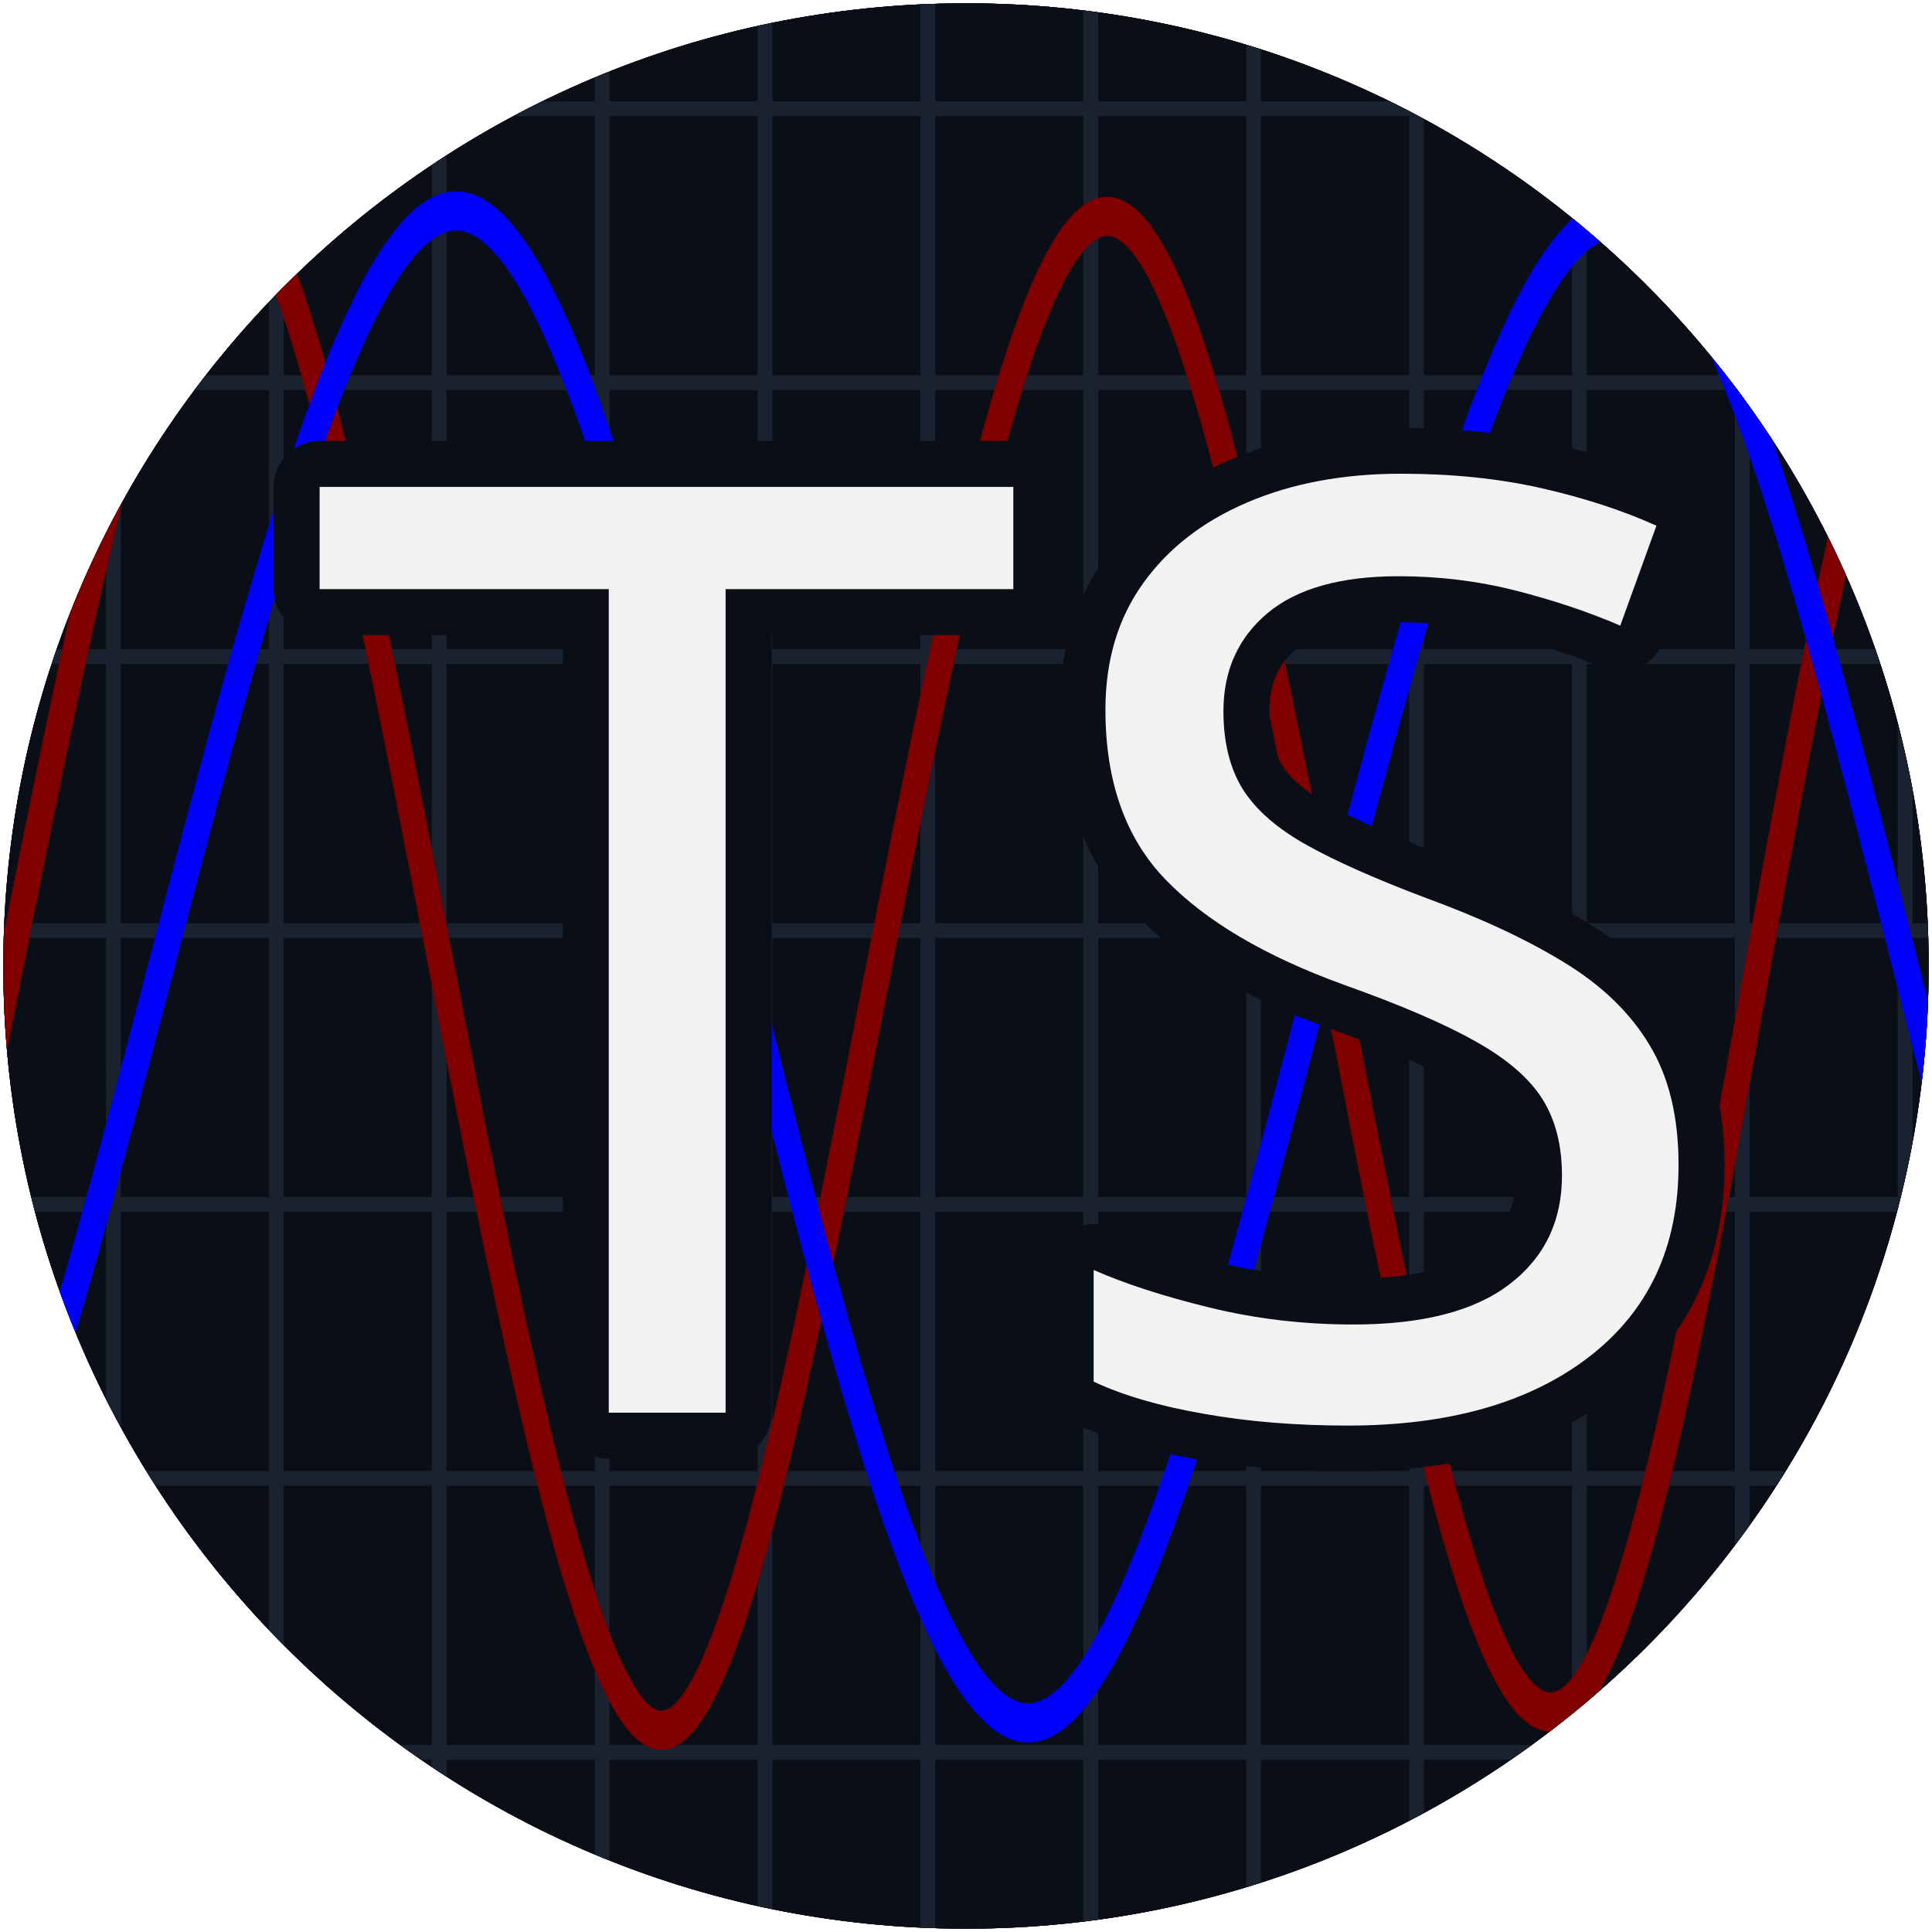
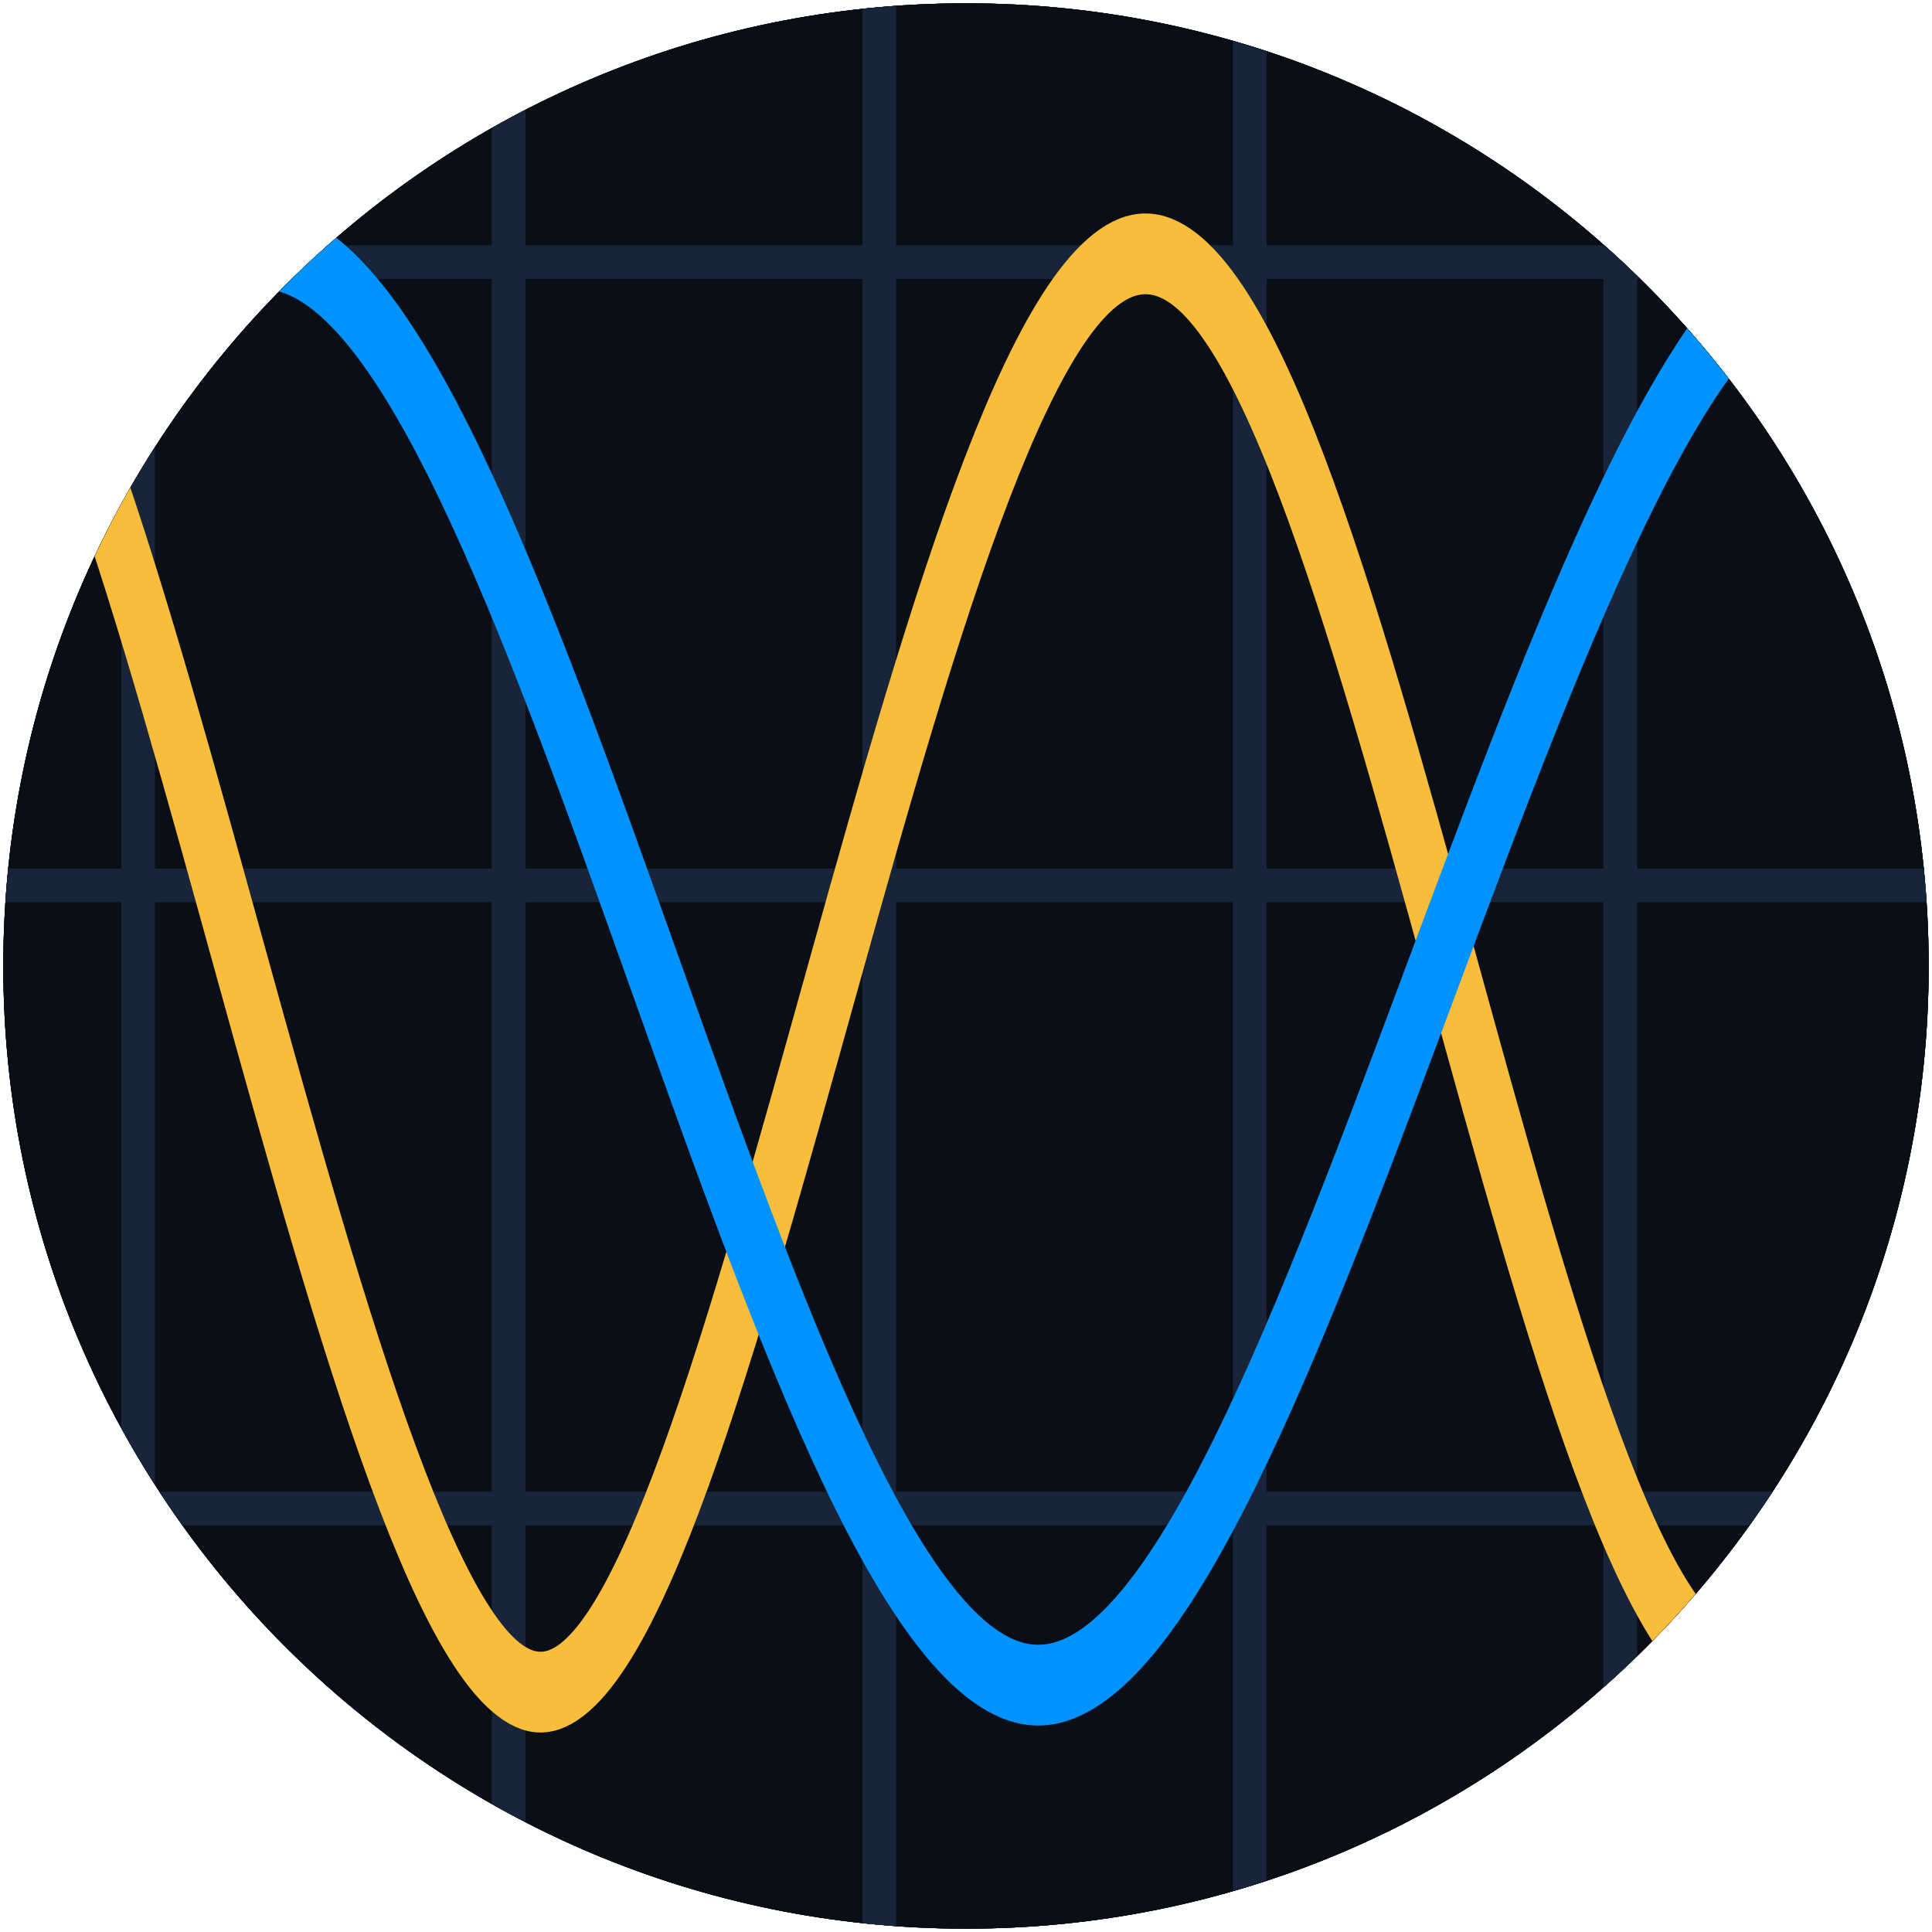
<svg xmlns="http://www.w3.org/2000/svg" width="135.467mm" height="135.467mm" viewBox="0 0 135.467 135.467" version="1.1" id="svg1" xml:space="preserve">
  <defs id="defs1">
-     <clipPath clipPathUnits="userSpaceOnUse" id="clipPath352">
-       <circle style="opacity:1;fill:#0a0e17;fill-opacity:1;stroke:#b3b3b3;stroke-width:5;stroke-linecap:round;stroke-linejoin:round;stroke-dasharray:none;stroke-opacity:1;paint-order:stroke markers fill" id="circle352" cx="67.733" cy="67.733" r="65.013" />
+     <clipPath clipPathUnits="userSpaceOnUse" id="clipPath384">
+       <ellipse style="fill:#0a0e17;fill-opacity:1;stroke:#b3b3b3;stroke-width:4.711;stroke-linecap:round;stroke-linejoin:round;stroke-dasharray:none;stroke-opacity:1;paint-order:stroke markers fill" id="circle385" cx="88.151" cy="82.225" rx="76.365" ry="49.132" />
    </clipPath>
-     <clipPath clipPathUnits="userSpaceOnUse" id="clipPath353">
-       <ellipse style="opacity:1;fill:#0a0e17;fill-opacity:1;stroke:#b3b3b3;stroke-width:4.711;stroke-linecap:round;stroke-linejoin:round;stroke-dasharray:none;stroke-opacity:1;paint-order:stroke markers fill" id="circle353" cx="88.151" cy="82.225" rx="76.365" ry="49.132" />
+     <clipPath clipPathUnits="userSpaceOnUse" id="clipPath385">
+       <circle style="fill:#0a0e17;fill-opacity:1;stroke:#b3b3b3;stroke-width:2.198;stroke-linecap:round;stroke-linejoin:round;stroke-dasharray:none;stroke-opacity:1;paint-order:stroke markers fill" id="circle386" cx="67.733" cy="67.733" r="28.577" />
    </clipPath>
-     <clipPath clipPathUnits="userSpaceOnUse" id="clipPath354">
-       <circle style="opacity:1;fill:#0a0e17;fill-opacity:1;stroke:#b3b3b3;stroke-width:5;stroke-linecap:round;stroke-linejoin:round;stroke-dasharray:none;stroke-opacity:1;paint-order:stroke markers fill" id="circle354" cx="67.733" cy="67.733" r="65.013" />
+     <clipPath clipPathUnits="userSpaceOnUse" id="clipPath386">
+       <circle style="fill:#0a0e17;fill-opacity:1;stroke:#b3b3b3;stroke-width:5;stroke-linecap:round;stroke-linejoin:round;stroke-dasharray:none;stroke-opacity:1;paint-order:stroke markers fill" id="circle387" cx="67.733" cy="67.733" r="65.013" />
    </clipPath>
-     <clipPath clipPathUnits="userSpaceOnUse" id="clipPath355">
-       <circle style="opacity:1;fill:#0a0e17;fill-opacity:1;stroke:#b3b3b3;stroke-width:5;stroke-linecap:round;stroke-linejoin:round;stroke-dasharray:none;stroke-opacity:1;paint-order:stroke markers fill" id="circle355" cx="67.733" cy="67.733" r="65.013" />
+     <clipPath clipPathUnits="userSpaceOnUse" id="clipPath387">
+       <circle style="fill:#0a0e17;fill-opacity:1;stroke:#b3b3b3;stroke-width:5;stroke-linecap:round;stroke-linejoin:round;stroke-dasharray:none;stroke-opacity:1;paint-order:stroke markers fill" id="circle388" cx="67.733" cy="67.733" r="65.013" />
    </clipPath>
-     <clipPath clipPathUnits="userSpaceOnUse" id="clipPath356">
-       <circle style="opacity:1;fill:#0a0e17;fill-opacity:1;stroke:#b3b3b3;stroke-width:5;stroke-linecap:round;stroke-linejoin:round;stroke-dasharray:none;stroke-opacity:1;paint-order:stroke markers fill" id="circle356" cx="67.733" cy="67.733" r="65.013" />
+     <clipPath clipPathUnits="userSpaceOnUse" id="clipPath388">
+       <circle style="fill:#0a0e17;fill-opacity:1;stroke:#b3b3b3;stroke-width:5;stroke-linecap:round;stroke-linejoin:round;stroke-dasharray:none;stroke-opacity:1;paint-order:stroke markers fill" id="circle389" cx="67.733" cy="67.733" r="65.013" />
    </clipPath>
-     <clipPath clipPathUnits="userSpaceOnUse" id="clipPath357">
-       <circle style="opacity:1;fill:#0a0e17;fill-opacity:1;stroke:#b3b3b3;stroke-width:5;stroke-linecap:round;stroke-linejoin:round;stroke-dasharray:none;stroke-opacity:1;paint-order:stroke markers fill" id="circle357" cx="67.733" cy="67.733" r="65.013" />
-     </clipPath>
-     <clipPath clipPathUnits="userSpaceOnUse" id="clipPath358">
-       <circle style="opacity:1;fill:#0a0e17;fill-opacity:1;stroke:#b3b3b3;stroke-width:5;stroke-linecap:round;stroke-linejoin:round;stroke-dasharray:none;stroke-opacity:1;paint-order:stroke markers fill" id="circle358" cx="67.733" cy="67.733" r="65.013" />
+     <clipPath clipPathUnits="userSpaceOnUse" id="clipPath389">
+       <circle style="fill:#0a0e17;fill-opacity:1;stroke:#b3b3b3;stroke-width:5;stroke-linecap:round;stroke-linejoin:round;stroke-dasharray:none;stroke-opacity:1;paint-order:stroke markers fill" id="circle390" cx="67.733" cy="67.733" r="65.013" />
    </clipPath>
  </defs>
  <g id="layer1">
    <g id="g358" transform="matrix(1.038254,0,0,1.038254,-2.591091,-2.591084)">
-       <circle style="opacity:1;fill:#f2f2f2;fill-opacity:1;stroke:#f2f2f2;stroke-width:1.953;stroke-linecap:round;stroke-linejoin:round;stroke-dasharray:none;stroke-dashoffset:0;stroke-opacity:1;paint-order:markers fill stroke" id="path339" cx="67.733" cy="67.733" r="66.524" clip-path="url(#clipPath358)" />
-       <circle style="opacity:1;fill:#0a0e17;fill-opacity:1;stroke:#b3b3b3;stroke-width:5;stroke-linecap:round;stroke-linejoin:round;stroke-dasharray:none;stroke-opacity:1;paint-order:stroke markers fill" id="path13" cx="67.733" cy="67.733" r="65.013" clip-path="url(#clipPath357)" />
-       <circle style="opacity:1;fill:#0a0e17;fill-opacity:1;stroke:#b3b3b3;stroke-width:5;stroke-linecap:round;stroke-linejoin:round;stroke-dasharray:none;stroke-opacity:1;paint-order:stroke markers fill" id="circle339" cx="67.733" cy="67.733" r="65.013" clip-path="url(#clipPath356)" />
-       <circle style="opacity:1;fill:#0a0e17;fill-opacity:1;stroke:#0a0e17;stroke-width:5;stroke-linecap:round;stroke-linejoin:round;stroke-dasharray:none;stroke-opacity:1;paint-order:stroke markers fill" id="circle338" cx="67.733" cy="67.733" r="65.013" clip-path="url(#clipPath354)" />
-       <g id="g276" clip-path="url(#clipPath355)">
-         <path style="opacity:1;fill:none;fill-opacity:1;stroke:#1a212f;stroke-width:1;stroke-linecap:round;stroke-linejoin:round;stroke-dasharray:none;stroke-dashoffset:0;stroke-opacity:1;paint-order:fill markers stroke" d="M -0.842,144.06 V -8.194" id="path17" />
-         <path style="fill:none;fill-opacity:1;stroke:#1a212f;stroke-width:1;stroke-linecap:round;stroke-linejoin:round;stroke-dasharray:none;stroke-dashoffset:0;stroke-opacity:1;paint-order:fill markers stroke" d="M 10.158,144.06 V -8.194" id="use154" />
-         <path style="fill:none;fill-opacity:1;stroke:#1a212f;stroke-width:1;stroke-linecap:round;stroke-linejoin:round;stroke-dasharray:none;stroke-dashoffset:0;stroke-opacity:1;paint-order:fill markers stroke" d="M 21.158,144.06 V -8.194" id="use155" />
-         <path style="fill:none;fill-opacity:1;stroke:#1a212f;stroke-width:1;stroke-linecap:round;stroke-linejoin:round;stroke-dasharray:none;stroke-dashoffset:0;stroke-opacity:1;paint-order:fill markers stroke" d="M 32.158,144.06 V -8.194" id="use156" />
-         <path style="fill:none;fill-opacity:1;stroke:#1a212f;stroke-width:1;stroke-linecap:round;stroke-linejoin:round;stroke-dasharray:none;stroke-dashoffset:0;stroke-opacity:1;paint-order:fill markers stroke" d="M 43.158,144.06 V -8.194" id="use157" />
-         <path style="fill:none;fill-opacity:1;stroke:#1a212f;stroke-width:1;stroke-linecap:round;stroke-linejoin:round;stroke-dasharray:none;stroke-dashoffset:0;stroke-opacity:1;paint-order:fill markers stroke" d="M 54.158,144.06 V -8.194" id="use158" />
-         <path style="fill:none;fill-opacity:1;stroke:#1a212f;stroke-width:1;stroke-linecap:round;stroke-linejoin:round;stroke-dasharray:none;stroke-dashoffset:0;stroke-opacity:1;paint-order:fill markers stroke" d="M 65.158,144.06 V -8.194" id="use159" />
-         <path style="fill:none;fill-opacity:1;stroke:#1a212f;stroke-width:1;stroke-linecap:round;stroke-linejoin:round;stroke-dasharray:none;stroke-dashoffset:0;stroke-opacity:1;paint-order:fill markers stroke" d="M 76.158,144.06 V -8.194" id="use160" />
-         <path style="fill:none;fill-opacity:1;stroke:#1a212f;stroke-width:1;stroke-linecap:round;stroke-linejoin:round;stroke-dasharray:none;stroke-dashoffset:0;stroke-opacity:1;paint-order:fill markers stroke" d="M 87.158,144.06 V -8.194" id="use161" />
-         <path style="fill:none;fill-opacity:1;stroke:#1a212f;stroke-width:1;stroke-linecap:round;stroke-linejoin:round;stroke-dasharray:none;stroke-dashoffset:0;stroke-opacity:1;paint-order:fill markers stroke" d="M 98.158,144.06 V -8.194" id="use162" />
-         <path style="fill:none;fill-opacity:1;stroke:#1a212f;stroke-width:1;stroke-linecap:round;stroke-linejoin:round;stroke-dasharray:none;stroke-dashoffset:0;stroke-opacity:1;paint-order:fill markers stroke" d="M 109.158,144.06 V -8.194" id="use163" />
-         <path style="fill:none;fill-opacity:1;stroke:#1a212f;stroke-width:1;stroke-linecap:round;stroke-linejoin:round;stroke-dasharray:none;stroke-dashoffset:0;stroke-opacity:1;paint-order:fill markers stroke" d="M 120.158,144.06 V -8.194" id="use164" />
-         <path style="fill:none;fill-opacity:1;stroke:#1a212f;stroke-width:1;stroke-linecap:round;stroke-linejoin:round;stroke-dasharray:none;stroke-dashoffset:0;stroke-opacity:1;paint-order:fill markers stroke" d="M 131.158,144.06 V -8.194" id="use165" />
-         <path style="fill:none;fill-opacity:1;stroke:#1a212f;stroke-width:1;stroke-linecap:round;stroke-linejoin:round;stroke-dasharray:none;stroke-dashoffset:0;stroke-opacity:1;paint-order:fill markers stroke" d="M -13.246,9.838 H 158.75" id="use269" />
-         <path style="fill:none;fill-opacity:1;stroke:#1a212f;stroke-width:1;stroke-linecap:round;stroke-linejoin:round;stroke-dasharray:none;stroke-dashoffset:0;stroke-opacity:1;paint-order:fill markers stroke" d="M -13.246,28.338 H 158.75" id="use270" />
-         <path style="fill:none;fill-opacity:1;stroke:#1a212f;stroke-width:1;stroke-linecap:round;stroke-linejoin:round;stroke-dasharray:none;stroke-dashoffset:0;stroke-opacity:1;paint-order:fill markers stroke" d="M -13.246,46.838 H 158.75" id="use271" />
-         <path style="fill:none;fill-opacity:1;stroke:#1a212f;stroke-width:1;stroke-linecap:round;stroke-linejoin:round;stroke-dasharray:none;stroke-dashoffset:0;stroke-opacity:1;paint-order:fill markers stroke" d="M -13.246,65.338 H 158.75" id="use272" />
-         <path style="fill:none;fill-opacity:1;stroke:#1a212f;stroke-width:1;stroke-linecap:round;stroke-linejoin:round;stroke-dasharray:none;stroke-dashoffset:0;stroke-opacity:1;paint-order:fill markers stroke" d="M -13.246,83.838 H 158.75" id="use273" />
-         <path style="fill:none;fill-opacity:1;stroke:#1a212f;stroke-width:1;stroke-linecap:round;stroke-linejoin:round;stroke-dasharray:none;stroke-dashoffset:0;stroke-opacity:1;paint-order:fill markers stroke" d="M -13.246,102.338 H 158.75" id="use274" />
-         <path style="fill:none;fill-opacity:1;stroke:#1a212f;stroke-width:1;stroke-linecap:round;stroke-linejoin:round;stroke-dasharray:none;stroke-dashoffset:0;stroke-opacity:1;paint-order:fill markers stroke" d="M -13.246,120.838 H 158.75" id="use275" />
-         <path style="fill:none;fill-opacity:1;stroke:#1a212f;stroke-width:1;stroke-linecap:round;stroke-linejoin:round;stroke-dasharray:none;stroke-dashoffset:0;stroke-opacity:1;paint-order:fill markers stroke" d="M -13.246,139.338 H 158.75" id="use276" />
+       <circle style="opacity:1;fill:#f2f2f2;fill-opacity:1;stroke:#f2f2f2;stroke-width:1.953;stroke-linecap:round;stroke-linejoin:round;stroke-dasharray:none;stroke-dashoffset:0;stroke-opacity:1;paint-order:markers fill stroke" id="path339" cx="67.733" cy="67.733" r="66.524" clip-path="url(#clipPath389)" />
+       <circle style="opacity:1;fill:#0a0e17;fill-opacity:1;stroke:#b3b3b3;stroke-width:5;stroke-linecap:round;stroke-linejoin:round;stroke-dasharray:none;stroke-opacity:1;paint-order:stroke markers fill" id="path13" cx="67.733" cy="67.733" r="65.013" clip-path="url(#clipPath388)" />
+       <circle style="opacity:1;fill:#0a0e17;fill-opacity:1;stroke:#b3b3b3;stroke-width:5;stroke-linecap:round;stroke-linejoin:round;stroke-dasharray:none;stroke-opacity:1;paint-order:stroke markers fill" id="circle339" cx="67.733" cy="67.733" r="65.013" clip-path="url(#clipPath387)" />
+       <circle style="opacity:1;fill:#0a0e17;fill-opacity:1;stroke:#0a0e17;stroke-width:5;stroke-linecap:round;stroke-linejoin:round;stroke-dasharray:none;stroke-opacity:1;paint-order:stroke markers fill" id="circle338" cx="67.733" cy="67.733" r="65.013" clip-path="url(#clipPath386)" />
+       <g id="g276" clip-path="url(#clipPath385)" transform="matrix(2.274975,0,0,2.274975,-86.3585,-86.35828)" style="stroke:#172439;stroke-opacity:1">
+         <path style="opacity:1;fill:none;fill-opacity:1;stroke:#172439;stroke-width:1;stroke-linecap:round;stroke-linejoin:round;stroke-dasharray:none;stroke-dashoffset:0;stroke-opacity:1;paint-order:fill markers stroke" d="M -0.842,144.06 V -8.194" id="path17" />
+         <path style="fill:none;fill-opacity:1;stroke:#172439;stroke-width:1;stroke-linecap:round;stroke-linejoin:round;stroke-dasharray:none;stroke-dashoffset:0;stroke-opacity:1;paint-order:fill markers stroke" d="M 10.158,144.06 V -8.194" id="use154" />
+         <path style="fill:none;fill-opacity:1;stroke:#172439;stroke-width:1;stroke-linecap:round;stroke-linejoin:round;stroke-dasharray:none;stroke-dashoffset:0;stroke-opacity:1;paint-order:fill markers stroke" d="M 21.158,144.06 V -8.194" id="use155" />
+         <path style="fill:none;fill-opacity:1;stroke:#172439;stroke-width:1;stroke-linecap:round;stroke-linejoin:round;stroke-dasharray:none;stroke-dashoffset:0;stroke-opacity:1;paint-order:fill markers stroke" d="M 32.158,144.06 V -8.194" id="use156" />
+         <path style="fill:none;fill-opacity:1;stroke:#172439;stroke-width:1;stroke-linecap:round;stroke-linejoin:round;stroke-dasharray:none;stroke-dashoffset:0;stroke-opacity:1;paint-order:fill markers stroke" d="M 43.158,144.06 V -8.194" id="use157" />
+         <path style="fill:none;fill-opacity:1;stroke:#172439;stroke-width:1;stroke-linecap:round;stroke-linejoin:round;stroke-dasharray:none;stroke-dashoffset:0;stroke-opacity:1;paint-order:fill markers stroke" d="M 54.158,144.06 V -8.194" id="use158" />
+         <path style="fill:none;fill-opacity:1;stroke:#172439;stroke-width:1;stroke-linecap:round;stroke-linejoin:round;stroke-dasharray:none;stroke-dashoffset:0;stroke-opacity:1;paint-order:fill markers stroke" d="M 65.158,144.06 V -8.194" id="use159" />
+         <path style="fill:none;fill-opacity:1;stroke:#172439;stroke-width:1;stroke-linecap:round;stroke-linejoin:round;stroke-dasharray:none;stroke-dashoffset:0;stroke-opacity:1;paint-order:fill markers stroke" d="M 76.158,144.06 V -8.194" id="use160" />
+         <path style="fill:none;fill-opacity:1;stroke:#172439;stroke-width:1;stroke-linecap:round;stroke-linejoin:round;stroke-dasharray:none;stroke-dashoffset:0;stroke-opacity:1;paint-order:fill markers stroke" d="M 87.158,144.06 V -8.194" id="use161" />
+         <path style="fill:none;fill-opacity:1;stroke:#172439;stroke-width:1;stroke-linecap:round;stroke-linejoin:round;stroke-dasharray:none;stroke-dashoffset:0;stroke-opacity:1;paint-order:fill markers stroke" d="M 98.158,144.06 V -8.194" id="use162" />
+         <path style="fill:none;fill-opacity:1;stroke:#172439;stroke-width:1;stroke-linecap:round;stroke-linejoin:round;stroke-dasharray:none;stroke-dashoffset:0;stroke-opacity:1;paint-order:fill markers stroke" d="M 109.158,144.06 V -8.194" id="use163" />
+         <path style="fill:none;fill-opacity:1;stroke:#172439;stroke-width:1;stroke-linecap:round;stroke-linejoin:round;stroke-dasharray:none;stroke-dashoffset:0;stroke-opacity:1;paint-order:fill markers stroke" d="M 120.158,144.06 V -8.194" id="use164" />
+         <path style="fill:none;fill-opacity:1;stroke:#172439;stroke-width:1;stroke-linecap:round;stroke-linejoin:round;stroke-dasharray:none;stroke-dashoffset:0;stroke-opacity:1;paint-order:fill markers stroke" d="M 131.158,144.06 V -8.194" id="use165" />
+         <path style="fill:none;fill-opacity:1;stroke:#172439;stroke-width:1;stroke-linecap:round;stroke-linejoin:round;stroke-dasharray:none;stroke-dashoffset:0;stroke-opacity:1;paint-order:fill markers stroke" d="M -13.246,9.838 H 158.75" id="use269" />
+         <path style="fill:none;fill-opacity:1;stroke:#172439;stroke-width:1;stroke-linecap:round;stroke-linejoin:round;stroke-dasharray:none;stroke-dashoffset:0;stroke-opacity:1;paint-order:fill markers stroke" d="M -13.246,28.338 H 158.75" id="use270" />
+         <path style="fill:none;fill-opacity:1;stroke:#172439;stroke-width:1;stroke-linecap:round;stroke-linejoin:round;stroke-dasharray:none;stroke-dashoffset:0;stroke-opacity:1;paint-order:fill markers stroke" d="M -13.246,46.838 H 158.75" id="use271" />
+         <path style="fill:none;fill-opacity:1;stroke:#172439;stroke-width:1;stroke-linecap:round;stroke-linejoin:round;stroke-dasharray:none;stroke-dashoffset:0;stroke-opacity:1;paint-order:fill markers stroke" d="M -13.246,65.338 H 158.75" id="use272" />
+         <path style="fill:none;fill-opacity:1;stroke:#172439;stroke-width:1;stroke-linecap:round;stroke-linejoin:round;stroke-dasharray:none;stroke-dashoffset:0;stroke-opacity:1;paint-order:fill markers stroke" d="M -13.246,83.838 H 158.75" id="use273" />
+         <path style="fill:none;fill-opacity:1;stroke:#172439;stroke-width:1;stroke-linecap:round;stroke-linejoin:round;stroke-dasharray:none;stroke-dashoffset:0;stroke-opacity:1;paint-order:fill markers stroke" d="M -13.246,102.338 H 158.75" id="use274" />
+         <path style="fill:none;fill-opacity:1;stroke:#172439;stroke-width:1;stroke-linecap:round;stroke-linejoin:round;stroke-dasharray:none;stroke-dashoffset:0;stroke-opacity:1;paint-order:fill markers stroke" d="M -13.246,120.838 H 158.75" id="use275" />
+         <path style="fill:none;fill-opacity:1;stroke:#172439;stroke-width:1;stroke-linecap:round;stroke-linejoin:round;stroke-dasharray:none;stroke-dashoffset:0;stroke-opacity:1;paint-order:fill markers stroke" d="M -13.246,139.338 H 158.75" id="use276" />
      </g>
-       <g id="g16" transform="matrix(0.8513454,0,0,1.323222,-7.313848,-41.06922)" clip-path="url(#clipPath353)">
-         <path style="opacity:1;fill:none;fill-opacity:1;stroke:#800000;stroke-width:2;stroke-linecap:round;stroke-linejoin:round;stroke-dasharray:none;stroke-dashoffset:0;stroke-opacity:1;paint-order:fill markers stroke" d="m -19.414,88.421 c 3.872,11.808 6.707,32.188 15.623,32.188 8.916,0 23.226,-77.391 33.538,-77.391 10.312,0 23.035,78.016 34.237,78.016 11.203,0 22.767,-77.268 35.36,-77.268 12.593,0 23.212,76.332 35.173,76.332 11.96,0 20.764,-77.081 34.424,-77.081 13.661,0 17.529,72.987 33.177,72.987" id="path15" />
-         <path style="opacity:1;fill:none;fill-opacity:1;stroke:#0000ff;stroke-width:2;stroke-linecap:round;stroke-linejoin:round;stroke-dasharray:none;stroke-dashoffset:0;stroke-opacity:1;paint-order:fill markers stroke" d="m -14.406,100.654 c 4.116,8.419 8.419,20.018 15.154,20.018 15.903,0 31.337,-76.987 46.959,-76.987 15.622,0 30.121,77.174 45.369,77.174 15.248,0 30.963,-76.8 46.679,-76.8 15.715,0 30.215,76.706 46.211,76.706 15.996,0 25.163,-67.352 25.163,-67.352" id="path16" />
+       <g id="g16" transform="matrix(0.8513454,0,0,1.323222,-7.313848,-41.06922)" clip-path="url(#clipPath384)" style="stroke-width:3.63;stroke-dasharray:none">
+         <path style="opacity:1;fill:none;fill-opacity:1;stroke:#f7bd3b;stroke-width:4.122;stroke-linecap:round;stroke-linejoin:round;stroke-dasharray:none;stroke-dashoffset:0;stroke-opacity:1;paint-order:fill markers stroke" d="m -58.79,88.111 c 5.254,11.218 9.102,30.58 21.204,30.58 12.101,0 31.522,-73.523 45.517,-73.523 13.995,0 31.262,74.117 46.466,74.117 15.204,0 30.899,-73.406 47.989,-73.406 17.091,0 31.503,72.517 47.735,72.517 16.232,0 28.18,-73.228 46.72,-73.228 18.54,0 23.791,69.339 45.027,69.339" id="path15" />
+         <path style="opacity:1;fill:none;fill-opacity:1;stroke:#0093ff;stroke-width:4.122;stroke-linecap:round;stroke-linejoin:round;stroke-dasharray:none;stroke-dashoffset:0;stroke-opacity:1;paint-order:fill markers stroke" d="m -51.993,99.733 c 5.586,7.998 11.426,19.018 20.567,19.018 21.583,0 42.53,-73.139 63.732,-73.139 21.202,0 40.88,73.317 61.574,73.317 20.694,0 42.022,-72.961 63.351,-72.961 21.329,0 41.007,72.873 62.716,72.873 21.709,0 34.151,-63.986 34.151,-63.986" id="path16" />
      </g>
-       <text xml:space="preserve" style="font-style:normal;font-variant:normal;font-weight:normal;font-stretch:normal;font-size:70.556px;font-family:'Fira Sans';-inkscape-font-specification:'Fira Sans';writing-mode:lr-tb;direction:ltr;fill:#f2f2f2;fill-opacity:1;stroke:#0a0e17;stroke-width:5;stroke-linecap:round;stroke-linejoin:round;stroke-dasharray:none;stroke-opacity:1;paint-order:stroke markers fill" x="31.856" y="92.04" id="text12-8" clip-path="url(#clipPath352)" transform="matrix(1.241051,0,0,1.241051,-16.32721,-16.32717)">
-         <tspan id="tspan12-5" style="font-style:normal;font-variant:normal;font-weight:normal;font-stretch:normal;font-size:70.556px;font-family:'Fira Sans';-inkscape-font-specification:'Fira Sans';fill:#f2f2f2;stroke:#0a0e17;stroke-width:5;stroke-linecap:round;stroke-linejoin:round;stroke-dasharray:none;stroke-opacity:1;paint-order:stroke markers fill" x="31.856" y="92.04">TS</tspan>
-       </text>
    </g>
  </g>
</svg>
